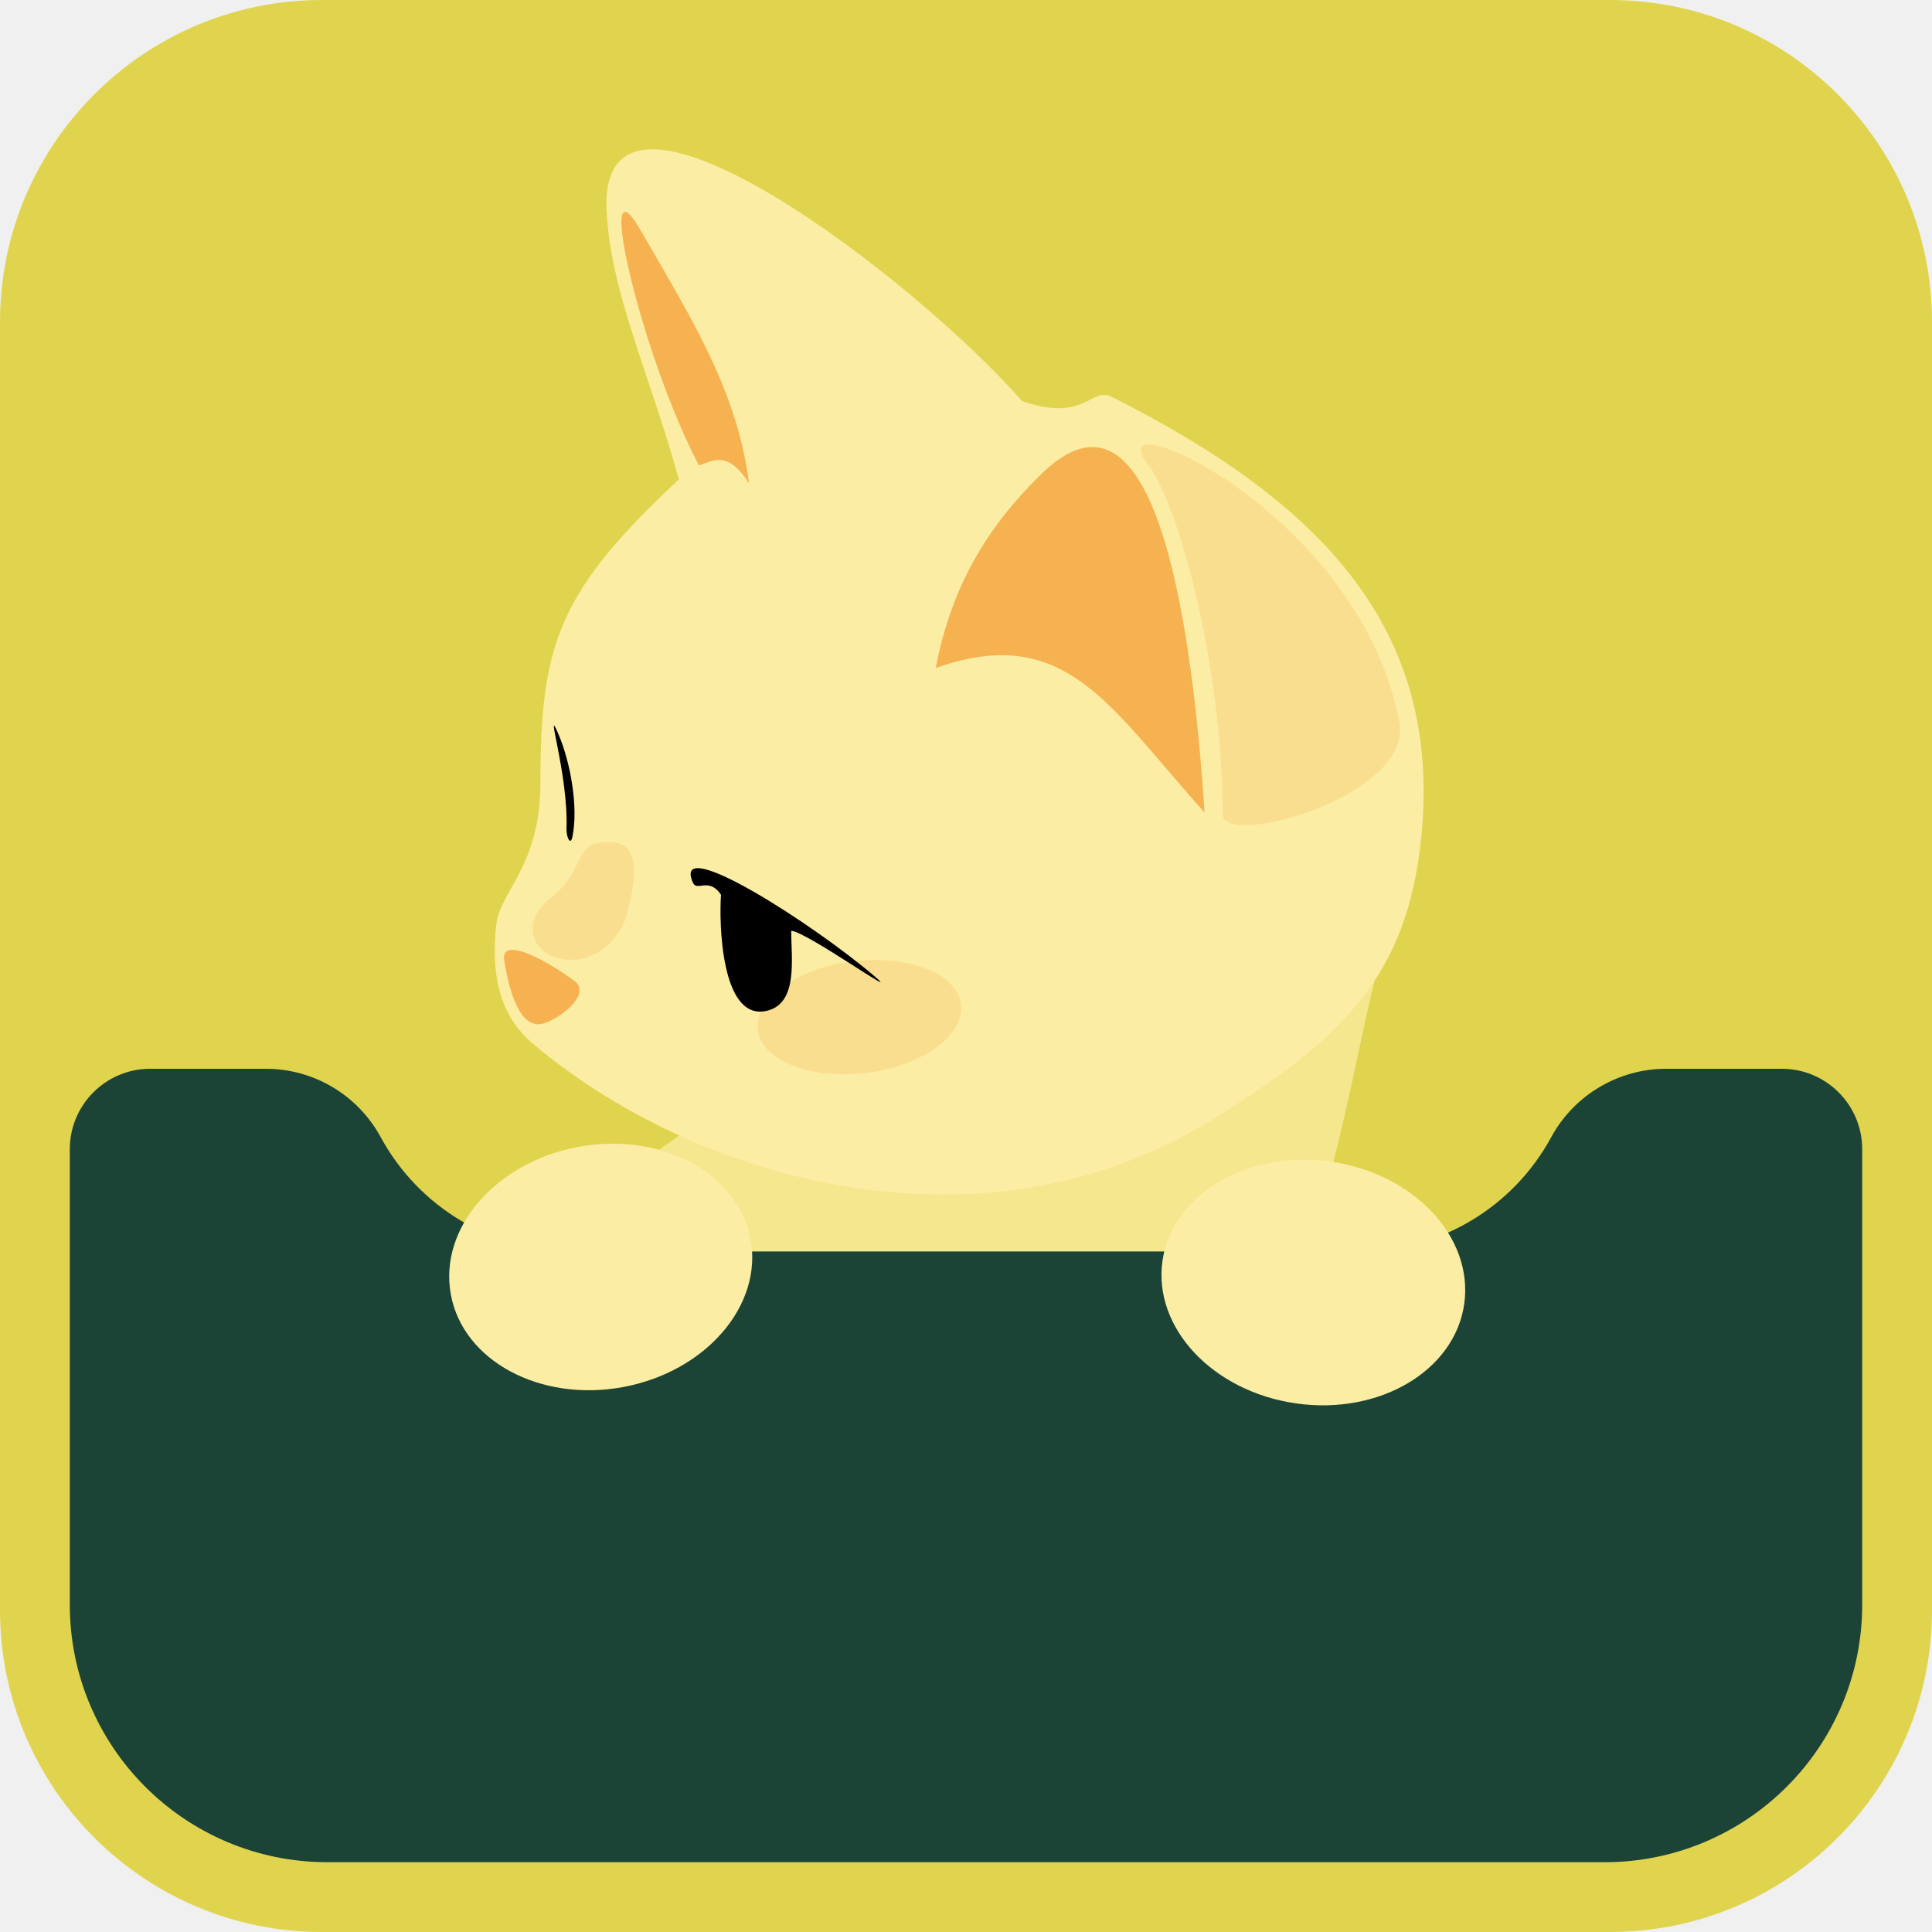
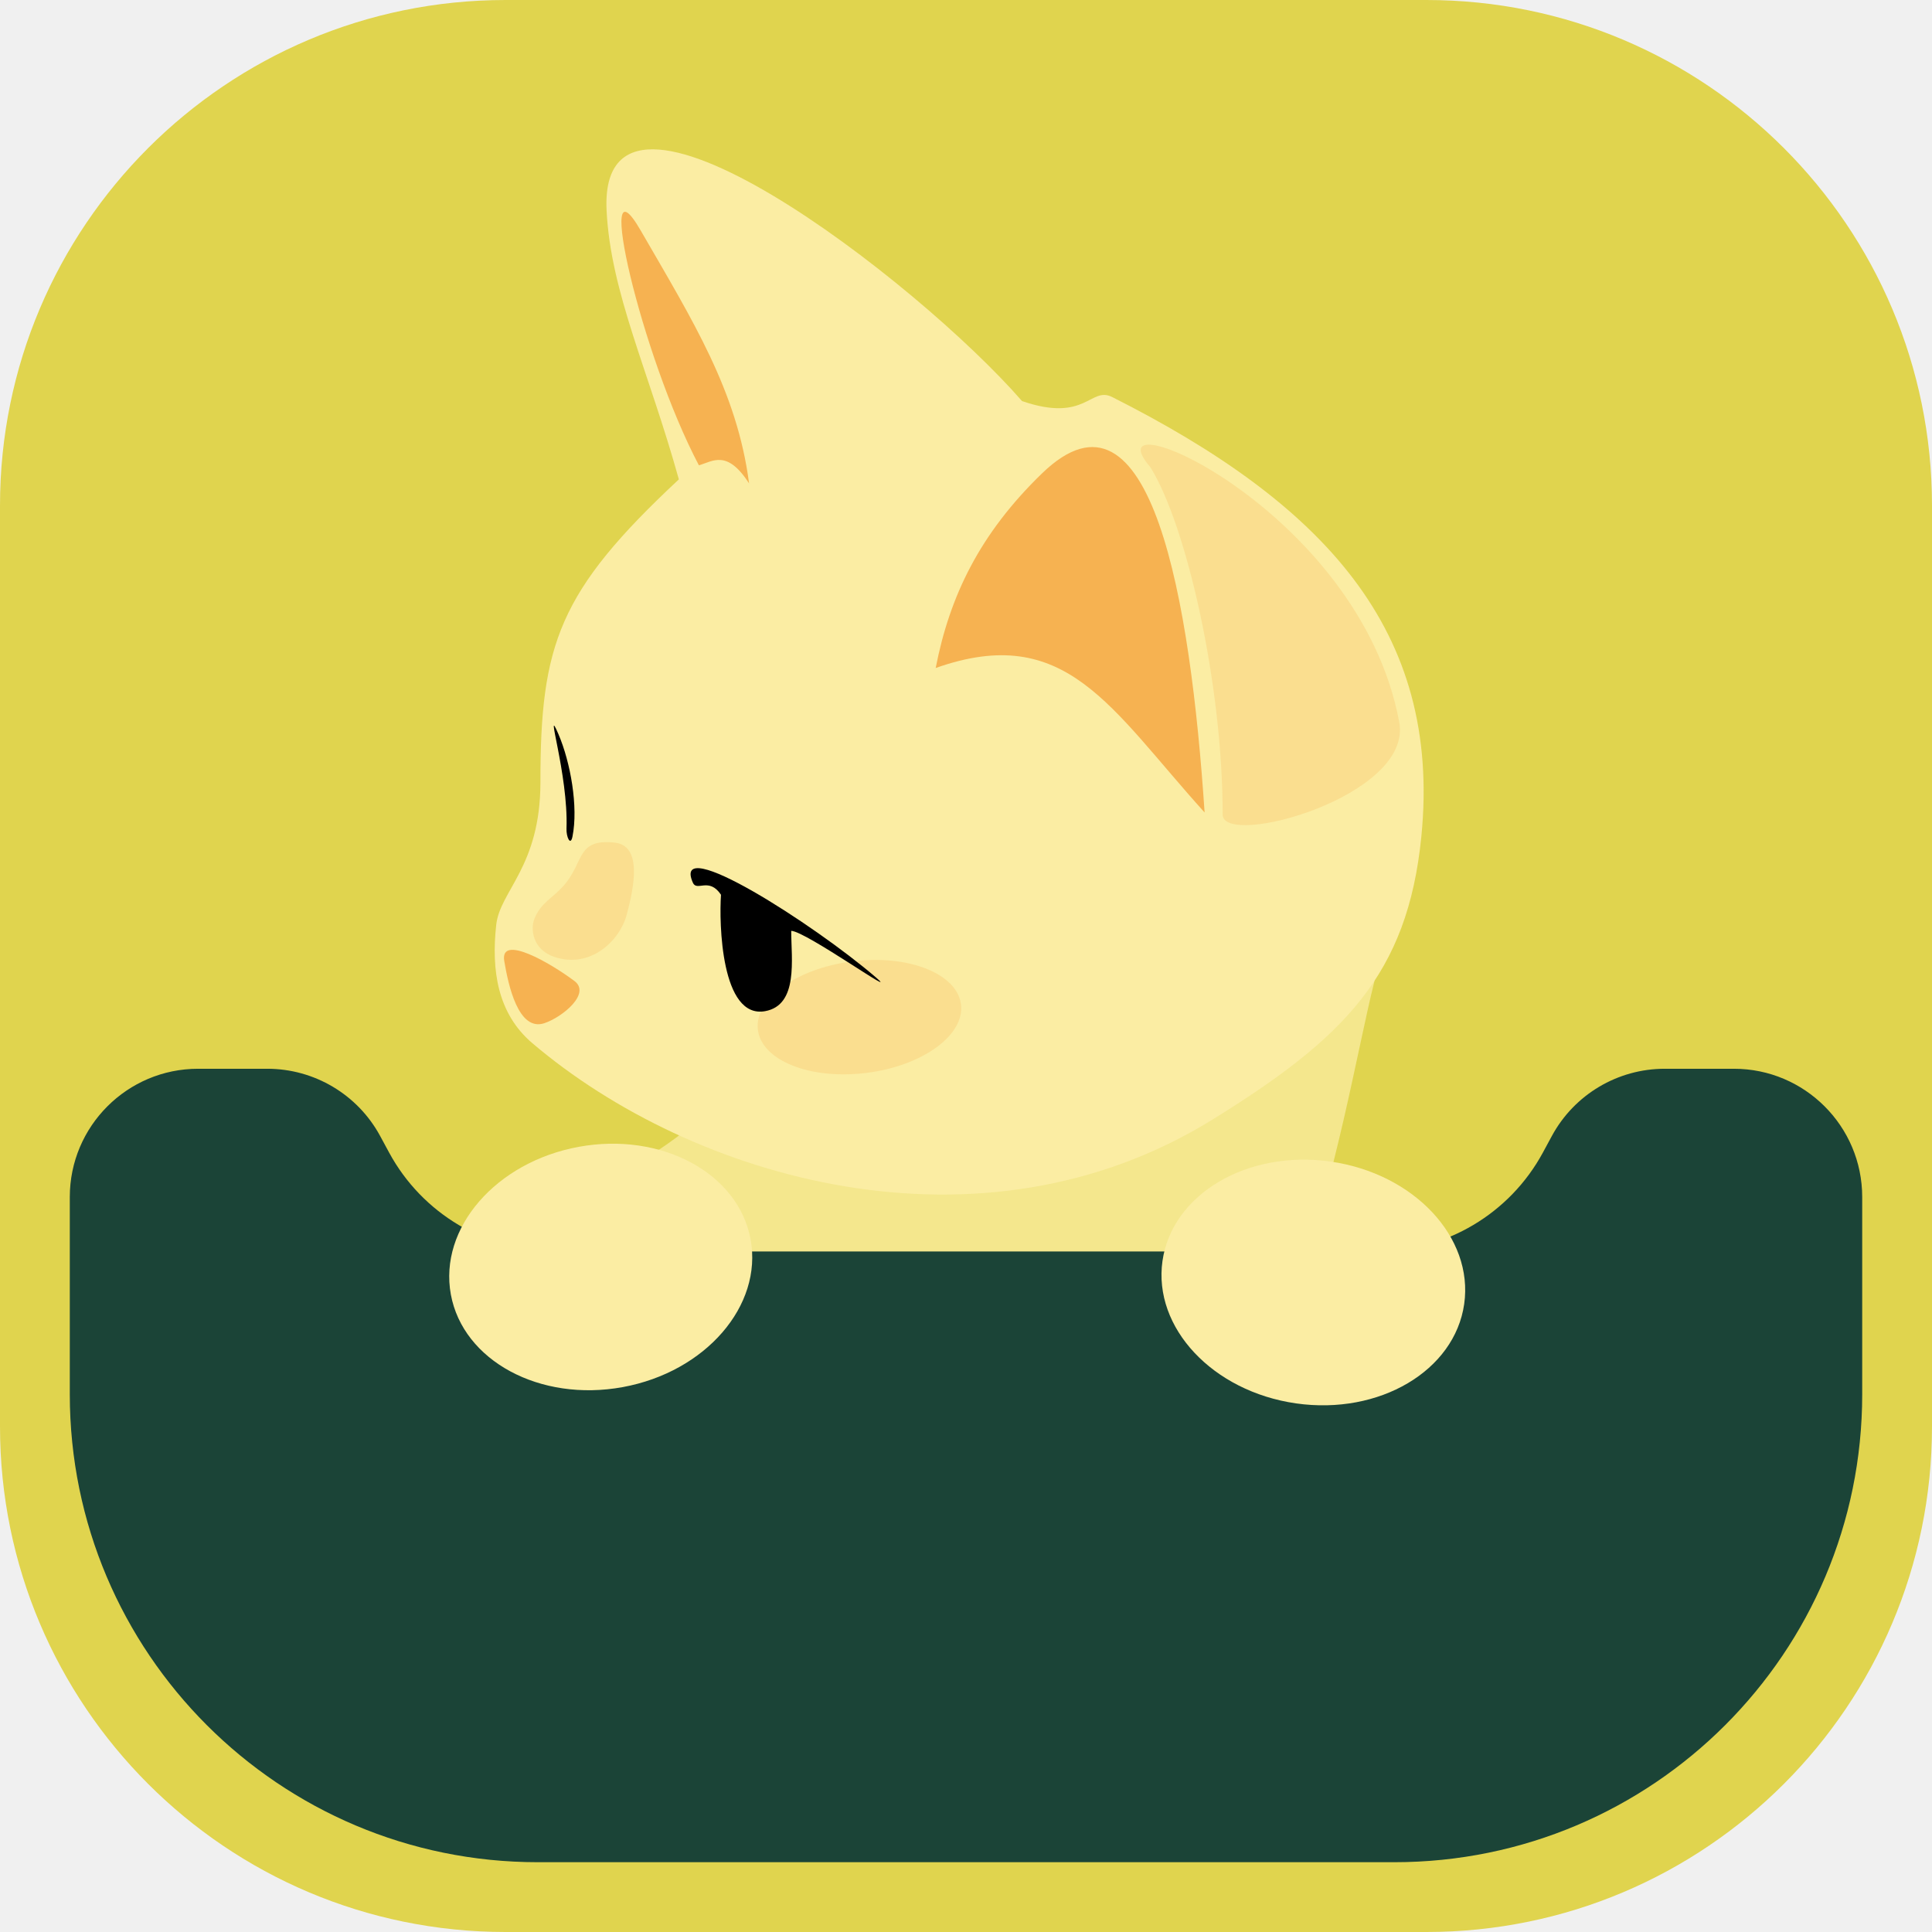
<svg xmlns="http://www.w3.org/2000/svg" width="32" height="32" viewBox="0 0 32 32" fill="none">
  <g clip-path="url(#clip0_43_45)">
-     <path d="M0 5.333C0 2.388 2.388 0 5.333 0H26.667C29.612 0 32 2.388 32 5.333V26.667C32 29.612 29.612 32 26.667 32H5.333C2.388 32 0 29.612 0 26.667V5.333Z" fill="#E0D44E" />
-     <path d="M22.759 16.276C22.207 18.483 21.342 24.857 18.104 24.857C12.107 24.857 10.033 22.453 10.033 19.489C12.635 18.663 16.455 12.276 19.694 12.276C22.932 12.276 23.442 13.543 22.759 16.276Z" fill="#FCF0A8" fill-opacity="0.7" />
-     <path d="M1.156 19.035C1.156 18.299 1.753 17.702 2.489 17.702H4.4C5.196 17.702 5.928 18.137 6.307 18.837C6.94 20.002 8.16 20.728 9.486 20.728H22.514C23.84 20.728 25.06 20.002 25.692 18.837C26.072 18.137 26.804 17.702 27.6 17.702H29.51C30.247 17.702 30.844 18.299 30.844 19.035V26.577C30.844 28.934 28.933 30.844 26.577 30.844H5.423C3.066 30.844 1.156 28.934 1.156 26.577V19.035Z" fill="#1B4437" />
-     <path d="M8.219 15.318C8.136 16.072 8.24 16.788 8.818 17.279C11.477 19.54 16.239 20.924 20.085 18.542C22.257 17.198 23.314 16.149 23.542 13.856C23.882 10.426 21.913 8.338 18.423 6.577C18.058 6.392 17.991 7.009 16.928 6.643C15.212 4.67 9.905 0.574 10.047 3.486C10.114 4.848 10.745 6.145 11.244 7.94C9.25 9.801 8.951 10.671 8.951 12.959C8.951 14.354 8.281 14.753 8.219 15.318Z" fill="#FBEDA3" />
+     <path d="M0 8.375C0 3.75 3.75 0 8.375 0H23.625C28.25 0 32 3.75 32 8.375V23.625C32 28.25 28.25 32 23.625 32H8.375C3.75 32 0 28.25 0 23.625V8.375Z" fill="#E0D44E" />
+     <path d="M22.759 16.276C22.207 18.483 21.342 24.857 18.104 24.857C12.107 24.857 10.033 22.454 10.033 19.489C12.635 18.663 16.455 12.276 19.694 12.276C22.932 12.276 23.442 13.543 22.759 16.276Z" fill="#FCF0A8" fill-opacity="0.7" />
+     <path d="M1.156 19.827C1.156 18.654 2.108 17.702 3.281 17.702H4.427C5.206 17.702 5.923 18.128 6.295 18.813L6.447 19.094C6.994 20.101 8.048 20.728 9.193 20.728H22.807C23.952 20.728 25.006 20.101 25.553 19.094L25.705 18.813C26.077 18.128 26.794 17.702 27.573 17.702H28.719C29.892 17.702 30.844 18.654 30.844 19.827V23.094C30.844 27.374 27.374 30.844 23.094 30.844H8.906C4.626 30.844 1.156 27.374 1.156 23.094V19.827Z" fill="#1B4437" />
+     <path d="M8.219 15.318C8.136 16.072 8.24 16.788 8.818 17.279C11.477 19.54 16.239 20.924 20.085 18.542C22.257 17.198 23.314 16.149 23.542 13.856C23.882 10.426 21.913 8.338 18.423 6.577C18.058 6.392 17.991 7.009 16.928 6.643C15.212 4.67 9.905 0.574 10.047 3.486C10.114 4.848 10.745 6.145 11.244 7.94C9.25 9.801 8.951 10.671 8.951 12.958C8.951 14.354 8.281 14.753 8.219 15.318Z" fill="#FBEDA3" />
    <path d="M9.183 15.85C8.818 15.728 8.784 15.385 8.851 15.219C8.961 14.944 9.157 14.879 9.349 14.654C9.678 14.269 9.549 13.889 10.18 13.956C10.645 14.005 10.501 14.701 10.38 15.152C10.265 15.581 9.781 16.05 9.183 15.85Z" fill="#F6B251" fill-opacity="0.24" />
-     <path d="M20.252 13.49C20.252 11.33 19.653 8.704 19.055 7.74C17.991 6.51 22.512 8.405 23.177 11.961C23.407 13.193 20.252 14.055 20.252 13.49Z" fill="#F6B251" fill-opacity="0.24" />
-     <path d="M9.482 13.856C9.581 13.363 9.449 12.626 9.25 12.161C9.009 11.598 9.416 12.825 9.383 13.723C9.378 13.86 9.449 14.022 9.482 13.856Z" fill="black" />
-     <path d="M19.952 13.457C18.39 11.729 17.659 10.299 15.498 11.064C15.731 9.867 16.23 8.837 17.26 7.84C19.071 6.087 19.72 9.967 19.952 13.457Z" fill="#F6B251" />
-     <path d="M12.407 8.006C12.042 7.441 11.809 7.64 11.576 7.707C10.612 5.879 9.83 2.463 10.612 3.818C11.477 5.314 12.208 6.477 12.407 8.006Z" fill="#F6B251" />
-     <path d="M9.017 16.947C8.585 17.091 8.419 16.316 8.352 15.917C8.277 15.464 9.117 15.95 9.516 16.249C9.792 16.456 9.316 16.847 9.017 16.947Z" fill="#F6B251" />
+     <path d="M20.251 13.49C20.251 11.33 19.653 8.704 19.055 7.74C17.991 6.51 22.512 8.405 23.176 11.961C23.406 13.193 20.251 14.055 20.251 13.49Z" fill="#F6B251" fill-opacity="0.24" />
+     <path d="M9.482 13.856C9.581 13.363 9.449 12.626 9.25 12.161C9.008 11.598 9.416 12.825 9.383 13.723C9.377 13.86 9.449 14.022 9.482 13.856Z" fill="black" />
+     <path d="M19.952 13.457C18.39 11.729 17.659 10.3 15.498 11.064C15.731 9.867 16.23 8.837 17.26 7.84C19.071 6.087 19.72 9.967 19.952 13.457Z" fill="#F6B251" />
+     <path d="M12.407 8.006C12.041 7.441 11.809 7.64 11.576 7.707C10.612 5.879 9.83 2.463 10.612 3.818C11.476 5.314 12.208 6.477 12.407 8.006Z" fill="#F6B251" />
+     <path d="M9.017 16.947C8.585 17.091 8.419 16.316 8.352 15.917C8.277 15.464 9.117 15.95 9.515 16.249C9.792 16.456 9.316 16.847 9.017 16.947Z" fill="#F6B251" />
    <ellipse cx="14.235" cy="16.847" rx="1.695" ry="0.931" transform="rotate(-7.15277 14.2353 16.8474)" fill="#F6B251" fill-opacity="0.24" />
-     <path d="M11.942 14.82C11.743 14.521 11.544 14.773 11.477 14.62C11.111 13.789 13.483 15.309 14.501 16.183C14.967 16.581 13.338 15.418 13.105 15.418C13.105 15.883 13.228 16.647 12.673 16.748C11.942 16.881 11.909 15.285 11.942 14.82Z" fill="black" />
-     <path d="M24.252 21.599C24.094 22.705 22.847 23.442 21.467 23.245C20.087 23.048 19.096 21.992 19.254 20.885C19.412 19.779 20.659 19.042 22.039 19.239C23.419 19.436 24.41 20.492 24.252 21.599Z" fill="#FBEDA3" />
-     <path d="M12.433 20.529C12.634 21.628 11.686 22.723 10.315 22.975C8.944 23.226 7.668 22.539 7.467 21.44C7.265 20.341 8.213 19.246 9.585 18.995C10.956 18.743 12.231 19.43 12.433 20.529Z" fill="#FBEDA3" />
+     <path d="M11.942 14.82C11.742 14.521 11.543 14.773 11.476 14.62C11.111 13.789 13.483 15.309 14.501 16.183C14.966 16.581 13.338 15.418 13.105 15.418C13.105 15.883 13.228 16.647 12.673 16.748C11.942 16.881 11.909 15.285 11.942 14.82Z" fill="black" />
+     <ellipse cx="21.753" cy="21.242" rx="2.524" ry="2.023" transform="rotate(8.12216 21.7531 21.2422)" fill="#FBEDA3" />
+     <ellipse cx="9.95" cy="20.985" rx="2.524" ry="2.023" transform="rotate(-10.3959 9.94998 20.9849)" fill="#FBEDA3" />
  </g>
  <defs>
    <clipPath id="clip0_43_45">
      <rect width="32" height="32" fill="white" />
    </clipPath>
  </defs>
</svg>
